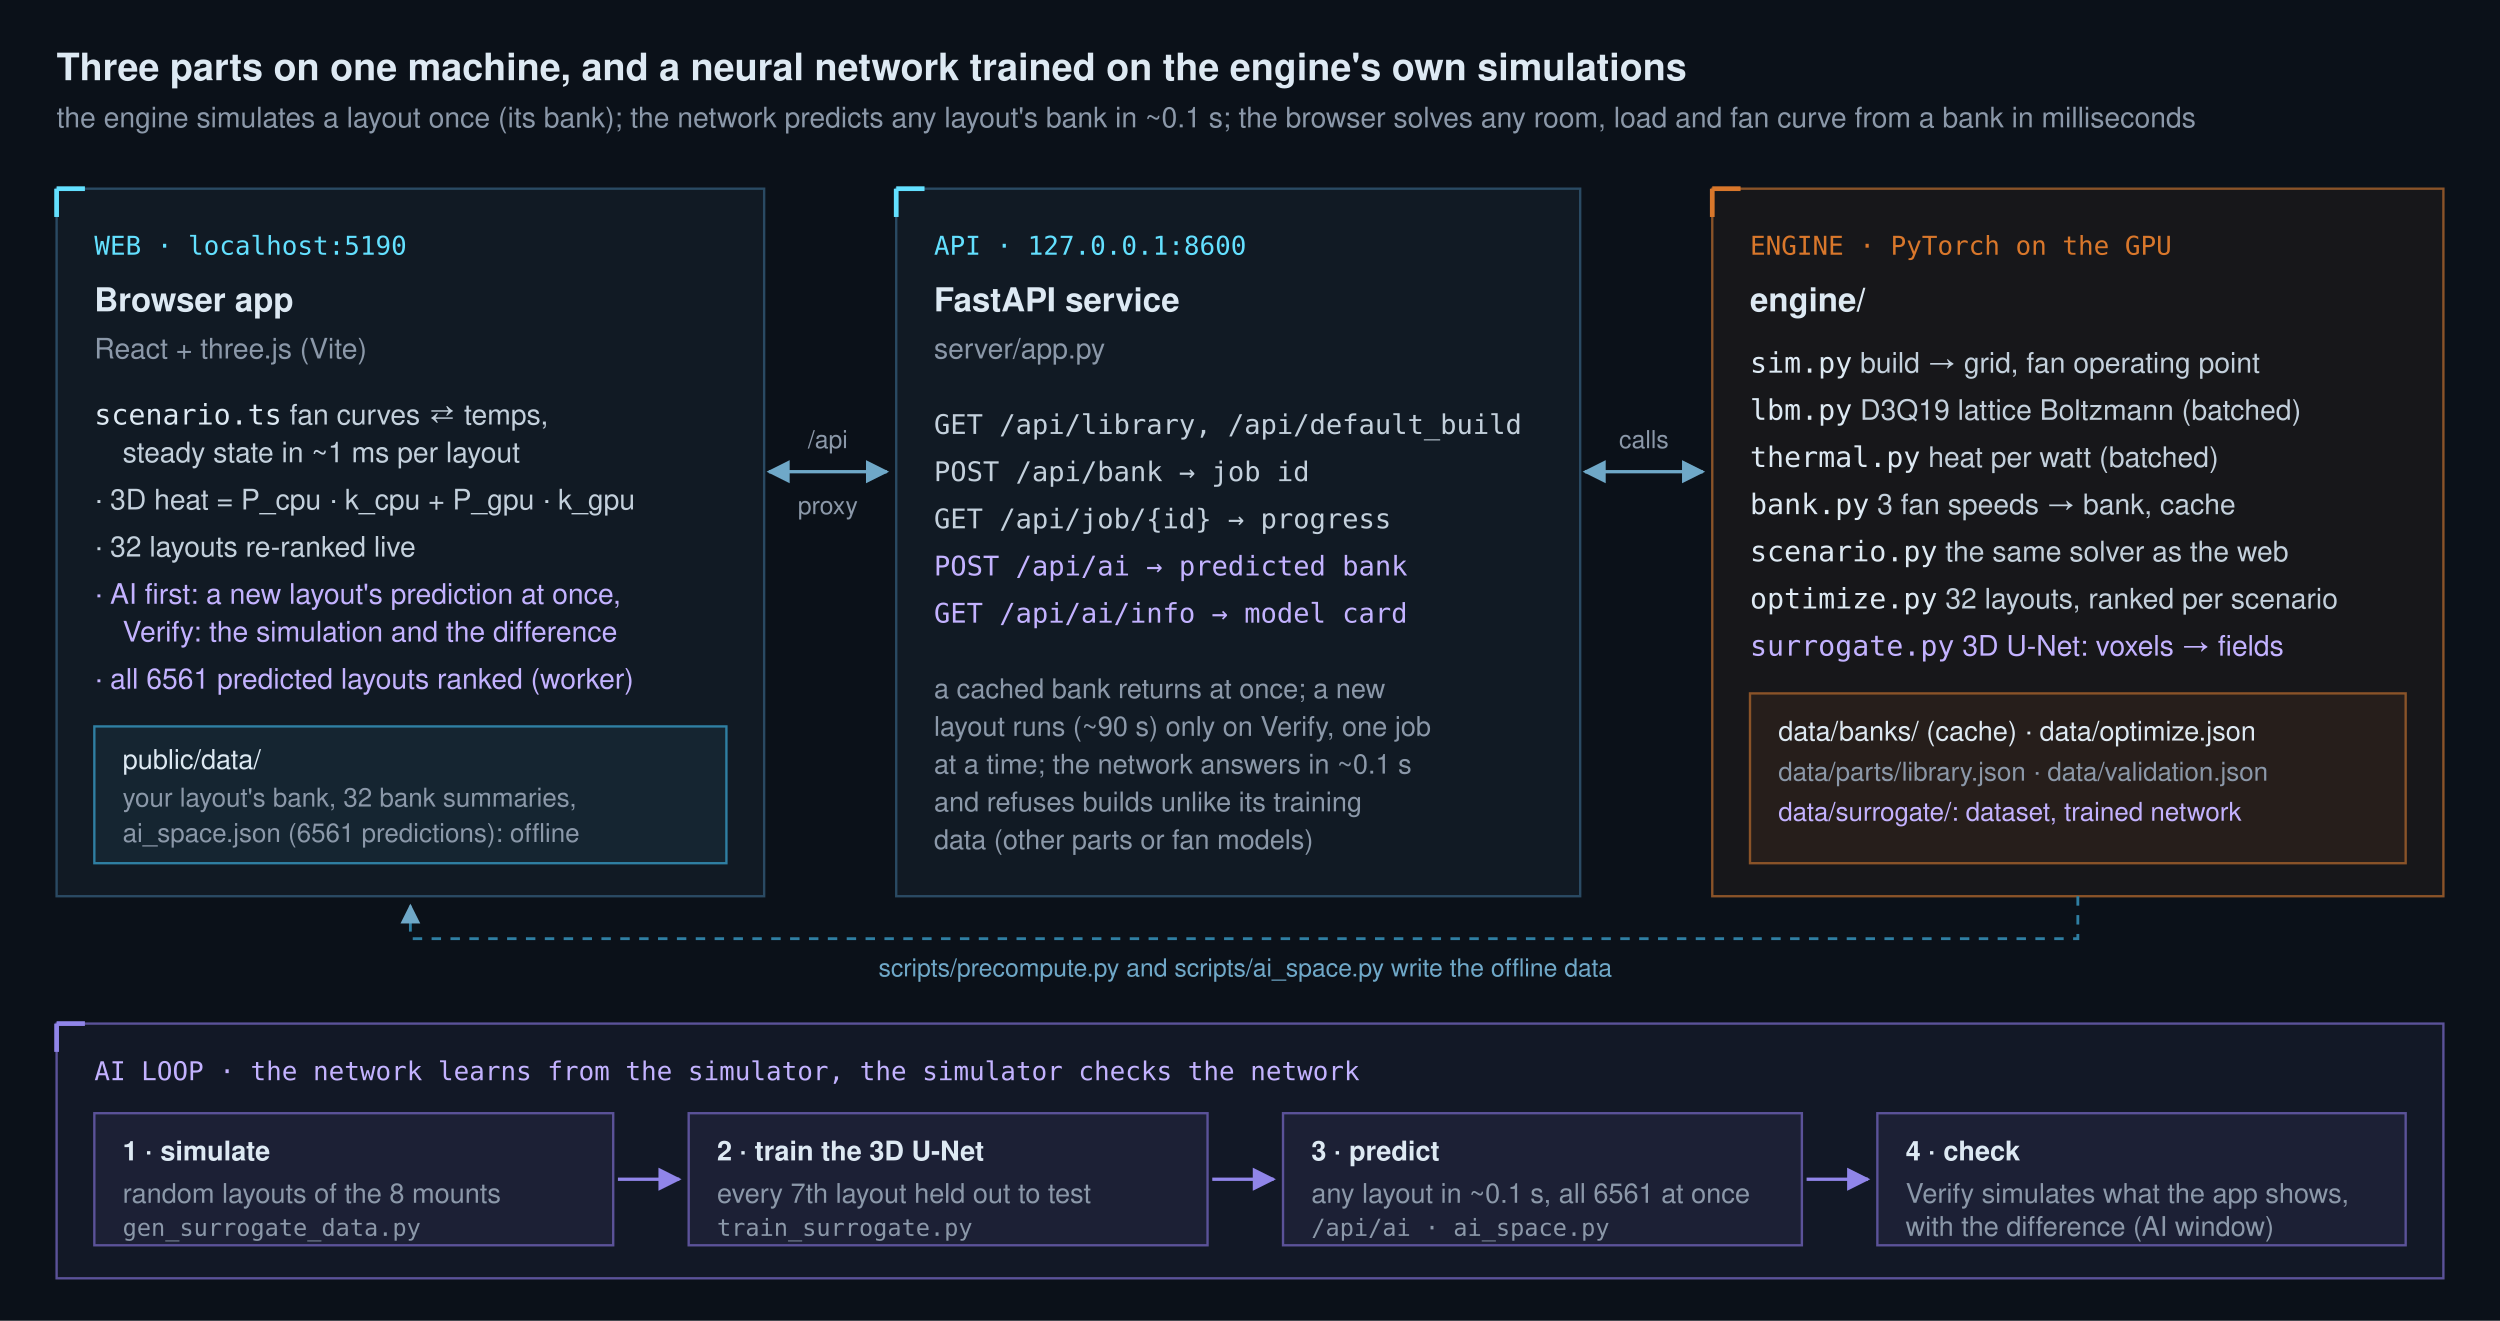
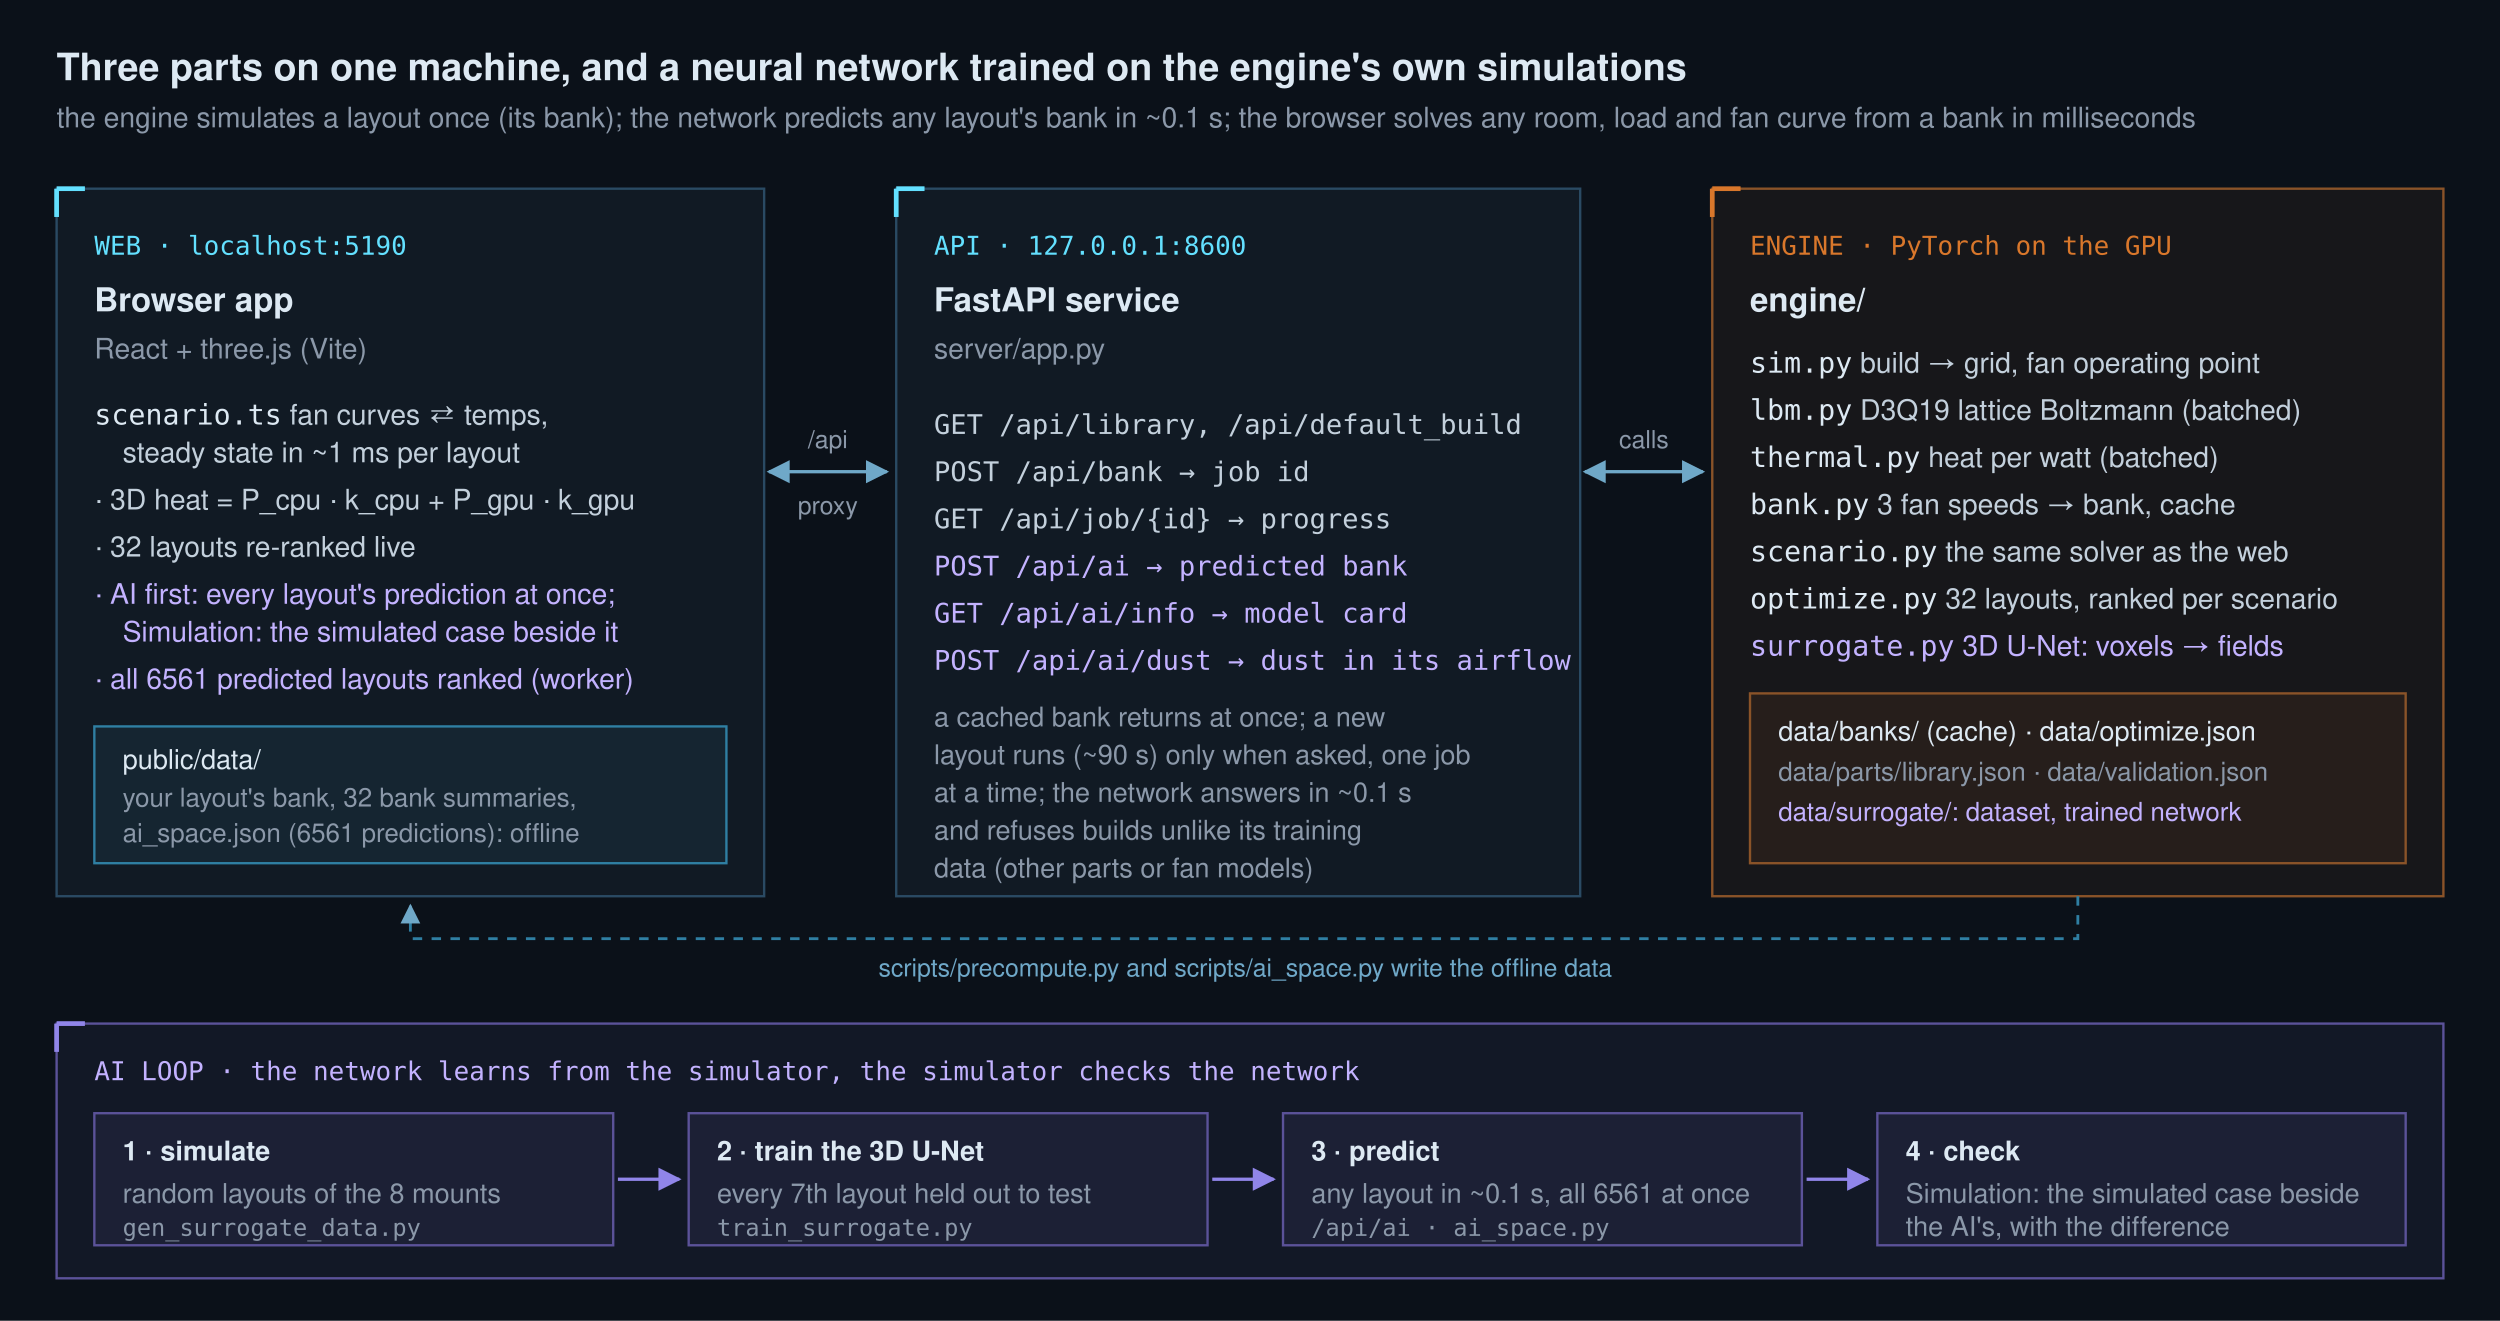
<svg xmlns="http://www.w3.org/2000/svg" viewBox="0 0 1060 560" width="1060" height="560" font-family="IBM Plex Sans, Segoe UI, Helvetica, Arial, sans-serif">
  <defs>
    <marker id="a" viewBox="0 0 10 10" refX="9" refY="5" markerWidth="7" markerHeight="7" orient="auto-start-reverse">
      <path d="M0,0 L10,5 L0,10 z" fill="#6fa8c8" />
    </marker>
    <marker id="v" viewBox="0 0 10 10" refX="9" refY="5" markerWidth="7" markerHeight="7" orient="auto-start-reverse">
      <path d="M0,0 L10,5 L0,10 z" fill="#9085e9" />
    </marker>
  </defs>
  <rect width="1060" height="560" fill="#0b1119" />
  <text x="24" y="34" fill="#dde9f3" font-size="16" font-weight="700">Three parts on one machine, and a neural network trained on the engine's own simulations</text>
  <text x="24" y="54" fill="#8b98a9" font-size="12">the engine simulates a layout once (its bank); the network predicts any layout's bank in ~0.1 s; the browser solves any room, load and fan curve from a bank in milliseconds</text>
  <g transform="translate(24,80)">
    <rect width="300" height="300" fill="rgba(140,200,255,0.05)" stroke="#2a4a63" />
    <path d="M0 0 h12 M0 0 v12" stroke="#63e0ff" stroke-width="2" />
    <text x="16" y="28" fill="#63e0ff" font-family="IBM Plex Mono, Consolas, monospace" font-size="11">WEB · localhost:5190</text>
    <text x="16" y="52" fill="#dde9f3" font-weight="700" font-size="14">Browser app</text>
    <text x="16" y="72" fill="#8b98a9" font-size="12">React + three.js (Vite)</text>
    <g font-size="12" fill="#c3d0dc">
      <text x="16" y="100">
        <tspan font-family="IBM Plex Mono, Consolas, monospace" fill="#dde9f3">scenario.ts</tspan>  fan curves ⇄ temps,</text>
      <text x="28" y="116">steady state in ~1 ms per layout</text>
      <text x="16" y="136">· 3D heat = P_cpu · k_cpu + P_gpu · k_gpu</text>
      <text x="16" y="156">· 32 layouts re-ranked live</text>
-       <text x="16" y="176" fill="#c3b2ff">· AI first: a new layout's prediction at once,</text>
-       <text x="28" y="192" fill="#c3b2ff">Verify: the simulation and the difference</text>
+       <text x="16" y="176" fill="#c3b2ff">· AI first: every layout's prediction at once;</text>
+       <text x="28" y="192" fill="#c3b2ff">Simulation: the simulated case beside it</text>
      <text x="16" y="212" fill="#c3b2ff">· all 6561 predicted layouts ranked (worker)</text>
    </g>
    <rect x="16" y="228" width="268" height="58" fill="rgba(99,224,255,0.06)" stroke="#2f7fa3" />
    <text x="28" y="246" fill="#dde9f3" font-size="11.5">public/data/</text>
    <text x="28" y="262" fill="#8b98a9" font-size="11">your layout's bank, 32 bank summaries,</text>
    <text x="28" y="277" fill="#8b98a9" font-size="11">ai_space.json (6561 predictions): offline</text>
  </g>
  <g transform="translate(380,80)">
    <rect width="290" height="300" fill="rgba(140,200,255,0.05)" stroke="#2a4a63" />
    <path d="M0 0 h12 M0 0 v12" stroke="#63e0ff" stroke-width="2" />
    <text x="16" y="28" fill="#63e0ff" font-family="IBM Plex Mono, Consolas, monospace" font-size="11">API · 127.0.0.1:8600</text>
    <text x="16" y="52" fill="#dde9f3" font-weight="700" font-size="14">FastAPI service</text>
    <text x="16" y="72" fill="#8b98a9" font-size="12">server/app.py</text>
    <g font-family="IBM Plex Mono, Consolas, monospace" font-size="11.5" fill="#c3d0dc">
      <text x="16" y="104">GET  /api/library, /api/default_build</text>
      <text x="16" y="124">POST /api/bank      → job id</text>
      <text x="16" y="144">GET  /api/job/{id}  → progress</text>
      <text x="16" y="164" fill="#c3b2ff">POST /api/ai        → predicted bank</text>
      <text x="16" y="184" fill="#c3b2ff">GET  /api/ai/info   → model card</text>
+       <text x="16" y="204" fill="#c3b2ff">POST /api/ai/dust   → dust in its airflow</text>
    </g>
-     <text x="16" y="216" fill="#8b98a9" font-size="11.5">a cached bank returns at once; a new</text>
-     <text x="16" y="232" fill="#8b98a9" font-size="11.5">layout runs (~90 s) only on Verify, one job</text>
-     <text x="16" y="248" fill="#8b98a9" font-size="11.5">at a time; the network answers in ~0.1 s</text>
-     <text x="16" y="264" fill="#8b98a9" font-size="11.5">and refuses builds unlike its training</text>
-     <text x="16" y="280" fill="#8b98a9" font-size="11.5">data (other parts or fan models)</text>
+     <text x="16" y="228" fill="#8b98a9" font-size="11.5">a cached bank returns at once; a new</text>
+     <text x="16" y="244" fill="#8b98a9" font-size="11.5">layout runs (~90 s) only when asked, one job</text>
+     <text x="16" y="260" fill="#8b98a9" font-size="11.5">at a time; the network answers in ~0.1 s</text>
+     <text x="16" y="276" fill="#8b98a9" font-size="11.5">and refuses builds unlike its training</text>
+     <text x="16" y="292" fill="#8b98a9" font-size="11.5">data (other parts or fan models)</text>
  </g>
  <g transform="translate(726,80)">
    <rect width="310" height="300" fill="rgba(217,119,43,0.06)" stroke="#8a5328" />
    <path d="M0 0 h12 M0 0 v12" stroke="#d9772b" stroke-width="2" />
    <text x="16" y="28" fill="#d9772b" font-family="IBM Plex Mono, Consolas, monospace" font-size="11">ENGINE · PyTorch on the GPU</text>
    <text x="16" y="52" fill="#dde9f3" font-weight="700" font-size="14">engine/</text>
    <g font-size="12" fill="#c3d0dc">
      <text x="16" y="78">
        <tspan font-family="IBM Plex Mono, Consolas, monospace" fill="#dde9f3">sim.py</tspan>  build → grid, fan operating point</text>
      <text x="16" y="98">
        <tspan font-family="IBM Plex Mono, Consolas, monospace" fill="#dde9f3">lbm.py</tspan>  D3Q19 lattice Boltzmann (batched)</text>
      <text x="16" y="118">
        <tspan font-family="IBM Plex Mono, Consolas, monospace" fill="#dde9f3">thermal.py</tspan>  heat per watt (batched)</text>
      <text x="16" y="138">
        <tspan font-family="IBM Plex Mono, Consolas, monospace" fill="#dde9f3">bank.py</tspan>  3 fan speeds → bank, cache</text>
      <text x="16" y="158">
        <tspan font-family="IBM Plex Mono, Consolas, monospace" fill="#dde9f3">scenario.py</tspan>  the same solver as the web</text>
      <text x="16" y="178">
        <tspan font-family="IBM Plex Mono, Consolas, monospace" fill="#dde9f3">optimize.py</tspan>  32 layouts, ranked per scenario</text>
      <text x="16" y="198" fill="#c3b2ff">
        <tspan font-family="IBM Plex Mono, Consolas, monospace" fill="#c3b2ff">surrogate.py</tspan>  3D U-Net: voxels → fields</text>
    </g>
    <rect x="16" y="214" width="278" height="72" fill="rgba(217,119,43,0.08)" stroke="#8a5328" />
    <text x="28" y="234" fill="#dde9f3" font-size="11.5">data/banks/ (cache) · data/optimize.json</text>
    <text x="28" y="251" fill="#8b98a9" font-size="11">data/parts/library.json · data/validation.json</text>
    <text x="28" y="268" fill="#c3b2ff" font-size="11">data/surrogate/: dataset, trained network</text>
  </g>
  <g stroke="#6fa8c8" stroke-width="1.4" fill="none">
    <path d="M326 200 H376" marker-end="url(#a)" marker-start="url(#a)" />
    <path d="M672 200 H722" marker-end="url(#a)" marker-start="url(#a)" />
  </g>
  <text x="351" y="190" fill="#8b98a9" font-size="10.5" text-anchor="middle">/api</text>
  <text x="351" y="218" fill="#8b98a9" font-size="10.5" text-anchor="middle">proxy</text>
  <text x="697" y="190" fill="#8b98a9" font-size="10.5" text-anchor="middle">calls</text>
  <path d="M881 380 V398 H174 V384" stroke="#2f7fa3" stroke-width="1.2" fill="none" stroke-dasharray="4 4" marker-end="url(#a)" />
  <text x="528" y="414" fill="#6fa8c8" font-size="10.5" text-anchor="middle">scripts/precompute.py and scripts/ai_space.py write the offline data</text>
  <g transform="translate(24,434)">
    <rect width="1012" height="108" fill="rgba(144,133,233,0.06)" stroke="#5b5299" />
    <path d="M0 0 h12 M0 0 v12" stroke="#9085e9" stroke-width="2" />
    <text x="16" y="24" fill="#c3b2ff" font-family="IBM Plex Mono, Consolas, monospace" font-size="11">AI LOOP · the network learns from the simulator, the simulator checks the network</text>
    <g font-size="11.5">
      <rect x="16" y="38" width="220" height="56" fill="rgba(144,133,233,0.08)" stroke="#5b5299" />
      <text x="28" y="58" fill="#dde9f3" font-weight="700">1 · simulate</text>
      <text x="28" y="76" fill="#8b98a9">random layouts of the 8 mounts</text>
      <text x="28" y="90" fill="#8b98a9" font-family="IBM Plex Mono, Consolas, monospace" font-size="10">gen_surrogate_data.py</text>
      <rect x="268" y="38" width="220" height="56" fill="rgba(144,133,233,0.08)" stroke="#5b5299" />
      <text x="280" y="58" fill="#dde9f3" font-weight="700">2 · train the 3D U-Net</text>
      <text x="280" y="76" fill="#8b98a9">every 7th layout held out to test</text>
      <text x="280" y="90" fill="#8b98a9" font-family="IBM Plex Mono, Consolas, monospace" font-size="10">train_surrogate.py</text>
      <rect x="520" y="38" width="220" height="56" fill="rgba(144,133,233,0.08)" stroke="#5b5299" />
      <text x="532" y="58" fill="#dde9f3" font-weight="700">3 · predict</text>
      <text x="532" y="76" fill="#8b98a9">any layout in ~0.1 s, all 6561 at once</text>
      <text x="532" y="90" fill="#8b98a9" font-family="IBM Plex Mono, Consolas, monospace" font-size="10">/api/ai · ai_space.py</text>
      <rect x="772" y="38" width="224" height="56" fill="rgba(144,133,233,0.08)" stroke="#5b5299" />
      <text x="784" y="58" fill="#dde9f3" font-weight="700">4 · check</text>
-       <text x="784" y="76" fill="#8b98a9">Verify simulates what the app shows,</text>
-       <text x="784" y="90" fill="#8b98a9">with the difference (AI window)</text>
+       <text x="784" y="76" fill="#8b98a9">Simulation: the simulated case beside</text>
+       <text x="784" y="90" fill="#8b98a9">the AI's, with the difference</text>
    </g>
    <g stroke="#9085e9" stroke-width="1.4" fill="none">
      <path d="M238 66 H264" marker-end="url(#v)" />
      <path d="M490 66 H516" marker-end="url(#v)" />
      <path d="M742 66 H768" marker-end="url(#v)" />
    </g>
  </g>
</svg>
